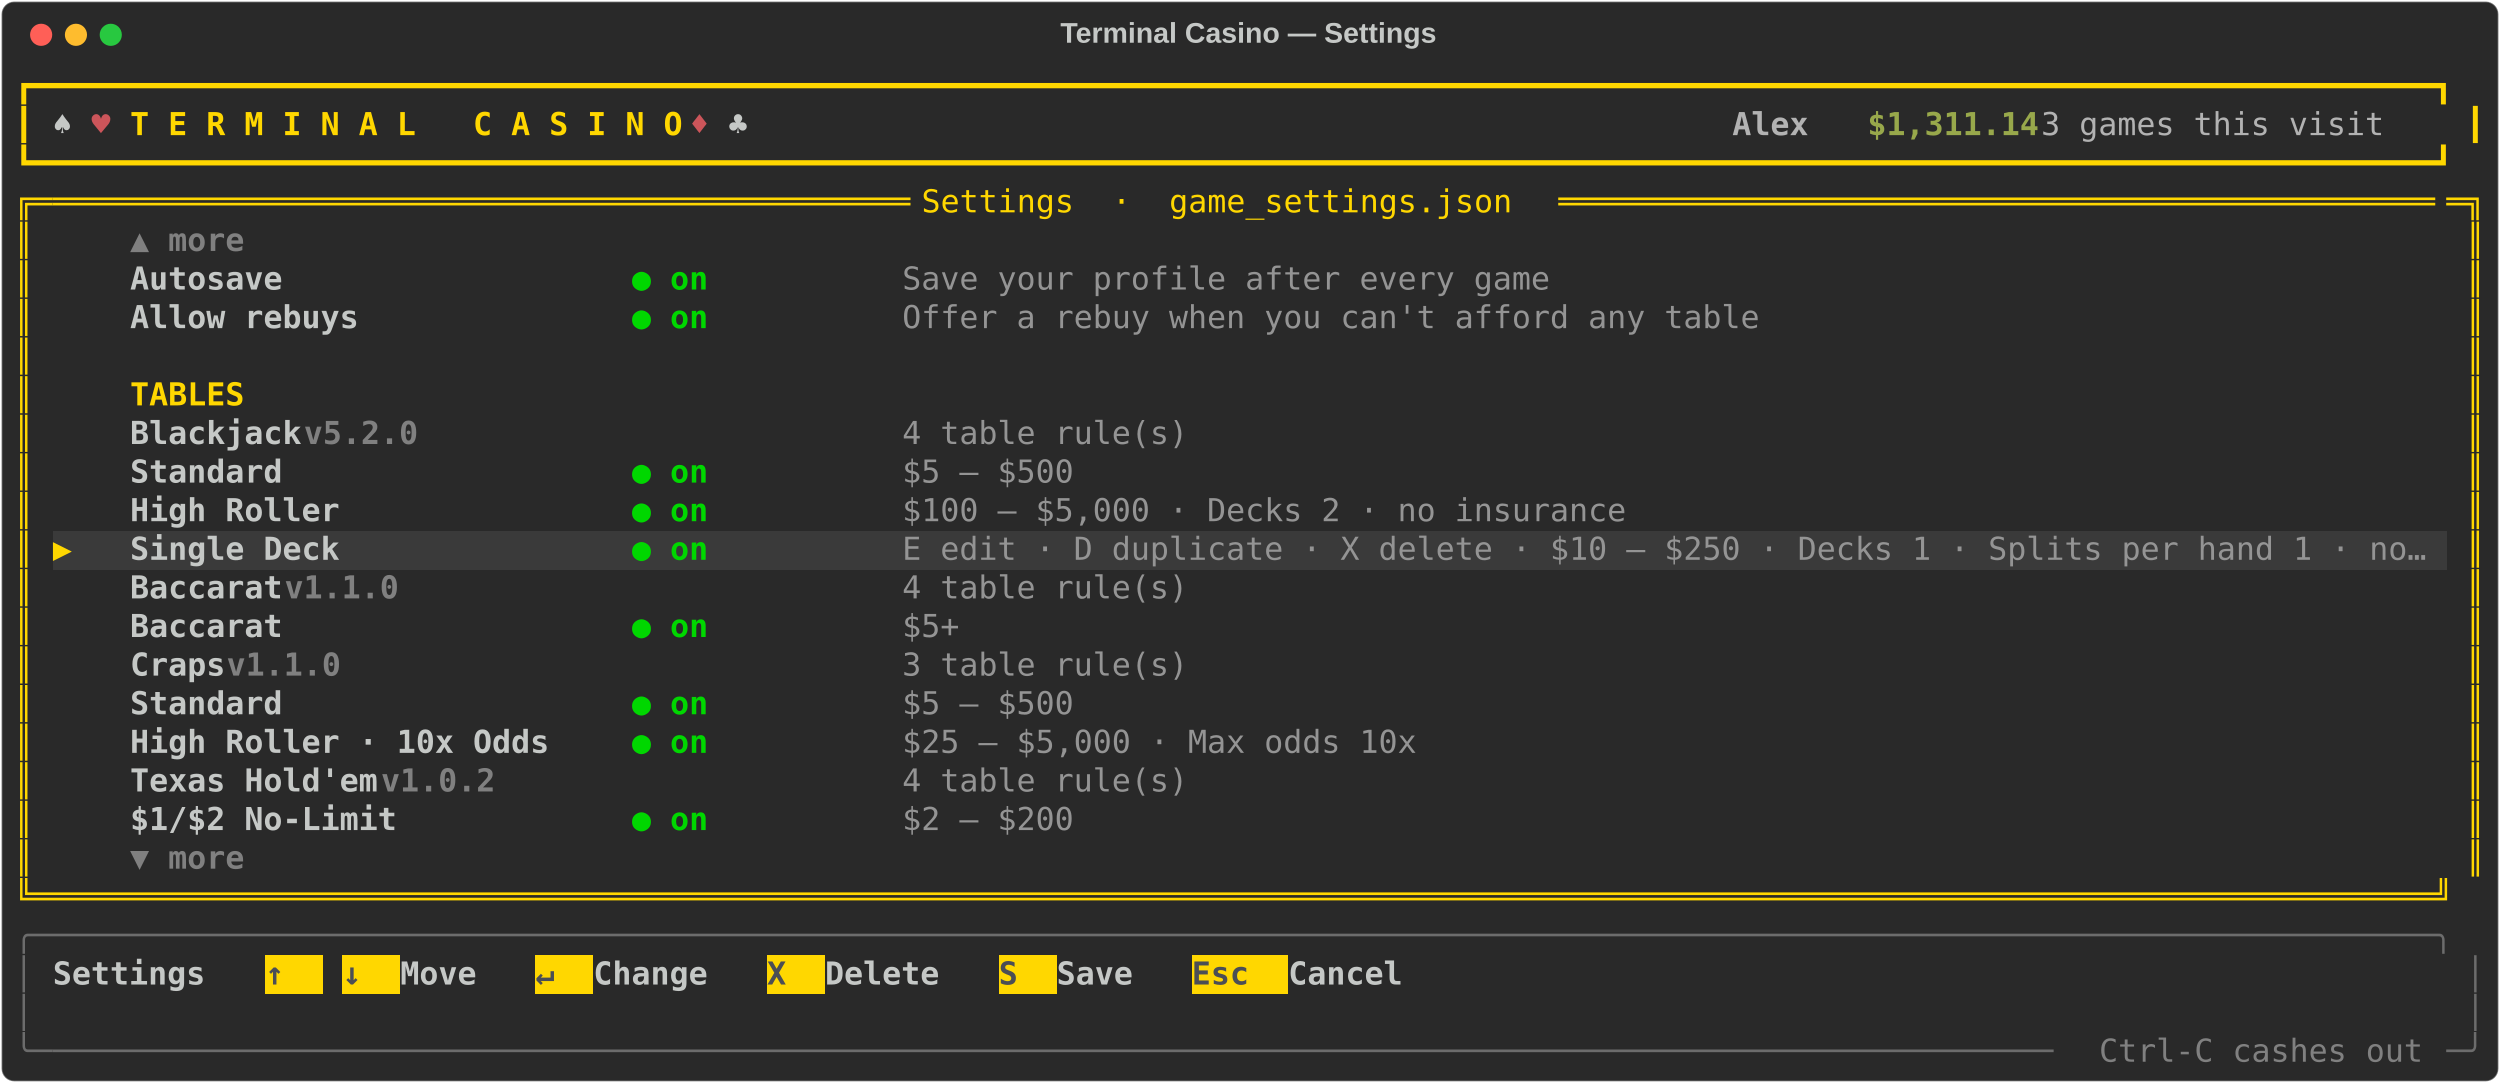
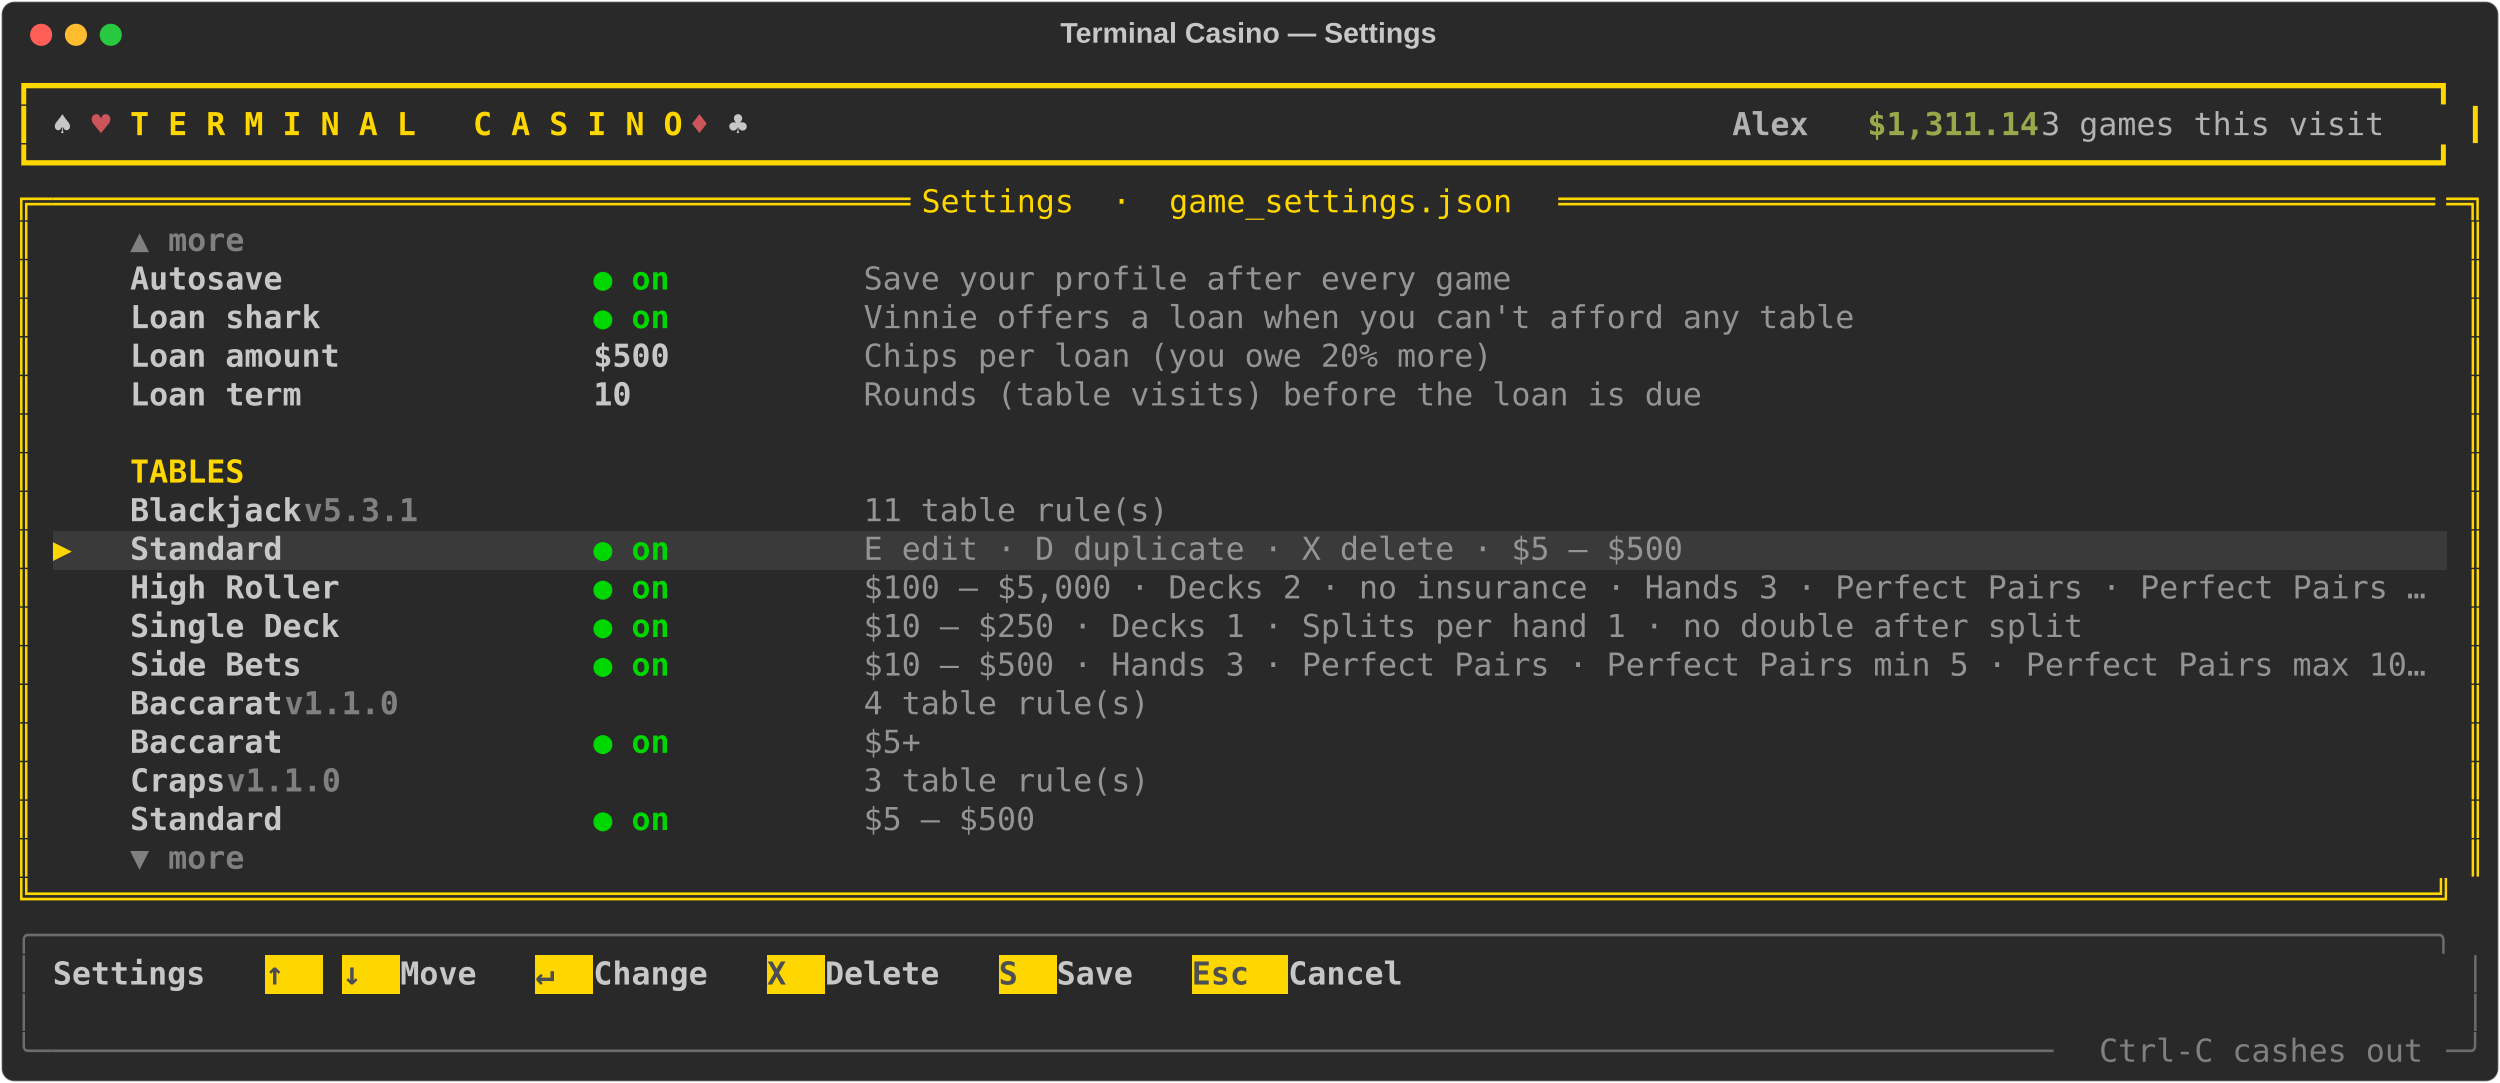
<svg xmlns="http://www.w3.org/2000/svg" class="rich-terminal" viewBox="0 0 1580 684.4">
  <style>

    @font-face {
        font-family: "Fira Code";
        src: local("FiraCode-Regular"),
                url("https://cdnjs.cloudflare.com/ajax/libs/firacode/6.2.0/woff2/FiraCode-Regular.woff2") format("woff2"),
                url("https://cdnjs.cloudflare.com/ajax/libs/firacode/6.2.0/woff/FiraCode-Regular.woff") format("woff");
        font-style: normal;
        font-weight: 400;
    }
    @font-face {
        font-family: "Fira Code";
        src: local("FiraCode-Bold"),
                url("https://cdnjs.cloudflare.com/ajax/libs/firacode/6.2.0/woff2/FiraCode-Bold.woff2") format("woff2"),
                url("https://cdnjs.cloudflare.com/ajax/libs/firacode/6.2.0/woff/FiraCode-Bold.woff") format("woff");
        font-style: bold;
        font-weight: 700;
    }

-     .terminal-2646802383-matrix {
+     .terminal-3275478237-matrix {
        font-family: Fira Code, monospace;
        font-size: 20px;
        line-height: 24.4px;
        font-variant-east-asian: full-width;
    }

-     .terminal-2646802383-title {
+     .terminal-3275478237-title {
        font-size: 18px;
        font-weight: bold;
        font-family: arial;
    }

-     .terminal-2646802383-r1 { fill: #ffd700 }
- .terminal-2646802383-r2 { fill: #c5c8c6 }
- .terminal-2646802383-r3 { fill: #c5c8c6;font-weight: bold }
- .terminal-2646802383-r4 { fill: #cc555a;font-weight: bold }
- .terminal-2646802383-r5 { fill: #ffd700;font-weight: bold }
- .terminal-2646802383-r6 { fill: #b2b2b2 }
- .terminal-2646802383-r7 { fill: #b2b2b2;font-weight: bold }
- .terminal-2646802383-r8 { fill: #98a84b;font-weight: bold }
- .terminal-2646802383-r9 { fill: #808080;font-weight: bold }
- .terminal-2646802383-r10 { fill: #949494 }
- .terminal-2646802383-r11 { fill: #00d700;font-weight: bold }
- .terminal-2646802383-r12 { fill: #6c6c6c }
- .terminal-2646802383-r13 { fill: #4b4e55;font-weight: bold }
- .terminal-2646802383-r14 { fill: #9e9e9e }
- .terminal-2646802383-r15 { fill: #808080 }
+     .terminal-3275478237-r1 { fill: #ffd700 }
+ .terminal-3275478237-r2 { fill: #c5c8c6 }
+ .terminal-3275478237-r3 { fill: #c5c8c6;font-weight: bold }
+ .terminal-3275478237-r4 { fill: #cc555a;font-weight: bold }
+ .terminal-3275478237-r5 { fill: #ffd700;font-weight: bold }
+ .terminal-3275478237-r6 { fill: #b2b2b2 }
+ .terminal-3275478237-r7 { fill: #b2b2b2;font-weight: bold }
+ .terminal-3275478237-r8 { fill: #98a84b;font-weight: bold }
+ .terminal-3275478237-r9 { fill: #808080;font-weight: bold }
+ .terminal-3275478237-r10 { fill: #949494 }
+ .terminal-3275478237-r11 { fill: #00d700;font-weight: bold }
+ .terminal-3275478237-r12 { fill: #6c6c6c }
+ .terminal-3275478237-r13 { fill: #4b4e55;font-weight: bold }
+ .terminal-3275478237-r14 { fill: #9e9e9e }
+ .terminal-3275478237-r15 { fill: #808080 }
    </style>
  <defs>
-     <clipPath id="terminal-2646802383-clip-terminal">
+     <clipPath id="terminal-3275478237-clip-terminal">
      <rect x="0" y="0" width="1560.6" height="633.4" />
    </clipPath>
-     <clipPath id="terminal-2646802383-line-0">
+     <clipPath id="terminal-3275478237-line-0">
      <rect x="0" y="1.5" width="1561.6" height="24.65" />
    </clipPath>
-     <clipPath id="terminal-2646802383-line-1">
+     <clipPath id="terminal-3275478237-line-1">
      <rect x="0" y="25.9" width="1561.6" height="24.65" />
    </clipPath>
-     <clipPath id="terminal-2646802383-line-2">
+     <clipPath id="terminal-3275478237-line-2">
      <rect x="0" y="50.3" width="1561.6" height="24.65" />
    </clipPath>
-     <clipPath id="terminal-2646802383-line-3">
+     <clipPath id="terminal-3275478237-line-3">
      <rect x="0" y="74.7" width="1561.6" height="24.65" />
    </clipPath>
-     <clipPath id="terminal-2646802383-line-4">
+     <clipPath id="terminal-3275478237-line-4">
      <rect x="0" y="99.1" width="1561.6" height="24.65" />
    </clipPath>
-     <clipPath id="terminal-2646802383-line-5">
+     <clipPath id="terminal-3275478237-line-5">
      <rect x="0" y="123.5" width="1561.6" height="24.65" />
    </clipPath>
-     <clipPath id="terminal-2646802383-line-6">
+     <clipPath id="terminal-3275478237-line-6">
      <rect x="0" y="147.9" width="1561.6" height="24.65" />
    </clipPath>
-     <clipPath id="terminal-2646802383-line-7">
+     <clipPath id="terminal-3275478237-line-7">
      <rect x="0" y="172.3" width="1561.6" height="24.65" />
    </clipPath>
-     <clipPath id="terminal-2646802383-line-8">
+     <clipPath id="terminal-3275478237-line-8">
      <rect x="0" y="196.7" width="1561.6" height="24.65" />
    </clipPath>
-     <clipPath id="terminal-2646802383-line-9">
+     <clipPath id="terminal-3275478237-line-9">
      <rect x="0" y="221.1" width="1561.6" height="24.65" />
    </clipPath>
-     <clipPath id="terminal-2646802383-line-10">
+     <clipPath id="terminal-3275478237-line-10">
      <rect x="0" y="245.5" width="1561.6" height="24.65" />
    </clipPath>
-     <clipPath id="terminal-2646802383-line-11">
+     <clipPath id="terminal-3275478237-line-11">
      <rect x="0" y="269.9" width="1561.6" height="24.65" />
    </clipPath>
-     <clipPath id="terminal-2646802383-line-12">
+     <clipPath id="terminal-3275478237-line-12">
      <rect x="0" y="294.3" width="1561.6" height="24.65" />
    </clipPath>
-     <clipPath id="terminal-2646802383-line-13">
+     <clipPath id="terminal-3275478237-line-13">
      <rect x="0" y="318.7" width="1561.6" height="24.65" />
    </clipPath>
-     <clipPath id="terminal-2646802383-line-14">
+     <clipPath id="terminal-3275478237-line-14">
      <rect x="0" y="343.1" width="1561.6" height="24.65" />
    </clipPath>
-     <clipPath id="terminal-2646802383-line-15">
+     <clipPath id="terminal-3275478237-line-15">
      <rect x="0" y="367.5" width="1561.6" height="24.65" />
    </clipPath>
-     <clipPath id="terminal-2646802383-line-16">
+     <clipPath id="terminal-3275478237-line-16">
      <rect x="0" y="391.9" width="1561.6" height="24.65" />
    </clipPath>
-     <clipPath id="terminal-2646802383-line-17">
+     <clipPath id="terminal-3275478237-line-17">
      <rect x="0" y="416.3" width="1561.6" height="24.65" />
    </clipPath>
-     <clipPath id="terminal-2646802383-line-18">
+     <clipPath id="terminal-3275478237-line-18">
      <rect x="0" y="440.7" width="1561.6" height="24.65" />
    </clipPath>
-     <clipPath id="terminal-2646802383-line-19">
+     <clipPath id="terminal-3275478237-line-19">
      <rect x="0" y="465.1" width="1561.6" height="24.65" />
    </clipPath>
-     <clipPath id="terminal-2646802383-line-20">
+     <clipPath id="terminal-3275478237-line-20">
      <rect x="0" y="489.5" width="1561.6" height="24.65" />
    </clipPath>
-     <clipPath id="terminal-2646802383-line-21">
+     <clipPath id="terminal-3275478237-line-21">
      <rect x="0" y="513.9" width="1561.6" height="24.65" />
    </clipPath>
-     <clipPath id="terminal-2646802383-line-22">
+     <clipPath id="terminal-3275478237-line-22">
      <rect x="0" y="538.3" width="1561.6" height="24.65" />
    </clipPath>
-     <clipPath id="terminal-2646802383-line-23">
+     <clipPath id="terminal-3275478237-line-23">
      <rect x="0" y="562.7" width="1561.6" height="24.65" />
    </clipPath>
-     <clipPath id="terminal-2646802383-line-24">
+     <clipPath id="terminal-3275478237-line-24">
      <rect x="0" y="587.1" width="1561.6" height="24.65" />
    </clipPath>
  </defs>
  <rect fill="#292929" stroke="rgba(255,255,255,0.35)" stroke-width="1" x="1" y="1" width="1578" height="682.4" rx="8" />
-   <text class="terminal-2646802383-title" fill="#c5c8c6" text-anchor="middle" x="789" y="27">Terminal Casino — Settings</text>
+   <text class="terminal-3275478237-title" fill="#c5c8c6" text-anchor="middle" x="789" y="27">Terminal Casino — Settings</text>
  <g transform="translate(26,22)">
    <circle cx="0" cy="0" r="7" fill="#ff5f57" />
    <circle cx="22" cy="0" r="7" fill="#febc2e" />
    <circle cx="44" cy="0" r="7" fill="#28c840" />
  </g>
-   <g transform="translate(9, 41)" clip-path="url(#terminal-2646802383-clip-terminal)">
+   <g transform="translate(9, 41)" clip-path="url(#terminal-3275478237-clip-terminal)">
    <rect fill="#3a3a3a" x="24.4" y="294.3" width="24.4" height="24.65" shape-rendering="crispEdges" />
    <rect fill="#3a3a3a" x="48.8" y="294.3" width="12.2" height="24.65" shape-rendering="crispEdges" />
    <rect fill="#3a3a3a" x="61" y="294.3" width="12.2" height="24.65" shape-rendering="crispEdges" />
-     <rect fill="#3a3a3a" x="73.2" y="294.3" width="292.8" height="24.65" shape-rendering="crispEdges" />
-     <rect fill="#3a3a3a" x="366" y="294.3" width="12.2" height="24.65" shape-rendering="crispEdges" />
-     <rect fill="#3a3a3a" x="378.2" y="294.3" width="12.2" height="24.65" shape-rendering="crispEdges" />
-     <rect fill="#3a3a3a" x="390.4" y="294.3" width="146.4" height="24.65" shape-rendering="crispEdges" />
-     <rect fill="#3a3a3a" x="536.8" y="294.3" width="12.2" height="24.65" shape-rendering="crispEdges" />
-     <rect fill="#3a3a3a" x="549" y="294.3" width="12.2" height="24.65" shape-rendering="crispEdges" />
-     <rect fill="#3a3a3a" x="561.2" y="294.3" width="976" height="24.65" shape-rendering="crispEdges" />
+     <rect fill="#3a3a3a" x="73.2" y="294.3" width="268.4" height="24.65" shape-rendering="crispEdges" />
+     <rect fill="#3a3a3a" x="341.6" y="294.3" width="12.2" height="24.65" shape-rendering="crispEdges" />
+     <rect fill="#3a3a3a" x="353.8" y="294.3" width="12.2" height="24.65" shape-rendering="crispEdges" />
+     <rect fill="#3a3a3a" x="366" y="294.3" width="146.4" height="24.65" shape-rendering="crispEdges" />
+     <rect fill="#3a3a3a" x="512.4" y="294.3" width="12.2" height="24.65" shape-rendering="crispEdges" />
+     <rect fill="#3a3a3a" x="524.6" y="294.3" width="12.2" height="24.65" shape-rendering="crispEdges" />
+     <rect fill="#3a3a3a" x="536.8" y="294.3" width="1000.4" height="24.65" shape-rendering="crispEdges" />
    <rect fill="#ffd700" x="158.6" y="562.7" width="36.6" height="24.65" shape-rendering="crispEdges" />
    <rect fill="#ffd700" x="207.4" y="562.7" width="36.6" height="24.65" shape-rendering="crispEdges" />
    <rect fill="#ffd700" x="329.4" y="562.7" width="36.6" height="24.65" shape-rendering="crispEdges" />
    <rect fill="#ffd700" x="475.8" y="562.7" width="36.6" height="24.65" shape-rendering="crispEdges" />
    <rect fill="#ffd700" x="622.2" y="562.7" width="36.6" height="24.65" shape-rendering="crispEdges" />
    <rect fill="#ffd700" x="744.2" y="562.7" width="61" height="24.65" shape-rendering="crispEdges" />
-     <g class="terminal-2646802383-matrix">
-       <text class="terminal-2646802383-r1" x="0" y="20" textLength="1561.6" clip-path="url(#terminal-2646802383-line-0)">┏━━━━━━━━━━━━━━━━━━━━━━━━━━━━━━━━━━━━━━━━━━━━━━━━━━━━━━━━━━━━━━━━━━━━━━━━━━━━━━━━━━━━━━━━━━━━━━━━━━━━━━━━━━━━━━━━━━━━━━━━━━━━━━┓</text>
-       <text class="terminal-2646802383-r2" x="1561.6" y="20" textLength="12.2" clip-path="url(#terminal-2646802383-line-0)">
- </text>
-       <text class="terminal-2646802383-r1" x="0" y="44.4" textLength="12.2" clip-path="url(#terminal-2646802383-line-1)">┃</text>
-       <text class="terminal-2646802383-r3" x="24.4" y="44.4" textLength="24.4" clip-path="url(#terminal-2646802383-line-1)">♠ </text>
-       <text class="terminal-2646802383-r4" x="48.8" y="44.4" textLength="24.4" clip-path="url(#terminal-2646802383-line-1)">♥ </text>
-       <text class="terminal-2646802383-r5" x="73.2" y="44.4" textLength="353.8" clip-path="url(#terminal-2646802383-line-1)">T E R M I N A L   C A S I N O</text>
-       <text class="terminal-2646802383-r4" x="427" y="44.4" textLength="24.4" clip-path="url(#terminal-2646802383-line-1)"> ♦</text>
-       <text class="terminal-2646802383-r3" x="451.4" y="44.4" textLength="24.4" clip-path="url(#terminal-2646802383-line-1)"> ♣</text>
-       <text class="terminal-2646802383-r7" x="1085.8" y="44.4" textLength="48.8" clip-path="url(#terminal-2646802383-line-1)">Alex</text>
-       <text class="terminal-2646802383-r8" x="1171.2" y="44.4" textLength="109.8" clip-path="url(#terminal-2646802383-line-1)">$1,311.14</text>
-       <text class="terminal-2646802383-r6" x="1281" y="44.4" textLength="256.2" clip-path="url(#terminal-2646802383-line-1)">   3 games this visit</text>
-       <text class="terminal-2646802383-r1" x="1549.4" y="44.4" textLength="12.2" clip-path="url(#terminal-2646802383-line-1)">┃</text>
-       <text class="terminal-2646802383-r2" x="1561.6" y="44.4" textLength="12.2" clip-path="url(#terminal-2646802383-line-1)">
- </text>
-       <text class="terminal-2646802383-r1" x="0" y="68.8" textLength="1561.6" clip-path="url(#terminal-2646802383-line-2)">┗━━━━━━━━━━━━━━━━━━━━━━━━━━━━━━━━━━━━━━━━━━━━━━━━━━━━━━━━━━━━━━━━━━━━━━━━━━━━━━━━━━━━━━━━━━━━━━━━━━━━━━━━━━━━━━━━━━━━━━━━━━━━━━┛</text>
-       <text class="terminal-2646802383-r2" x="1561.6" y="68.8" textLength="12.2" clip-path="url(#terminal-2646802383-line-2)">
- </text>
-       <text class="terminal-2646802383-r1" x="0" y="93.2" textLength="24.4" clip-path="url(#terminal-2646802383-line-3)">╔═</text>
-       <text class="terminal-2646802383-r1" x="24.4" y="93.2" textLength="549" clip-path="url(#terminal-2646802383-line-3)">═════════════════════════════════════════════</text>
-       <text class="terminal-2646802383-r1" x="573.4" y="93.2" textLength="402.6" clip-path="url(#terminal-2646802383-line-3)"> Settings  ·  game_settings.json </text>
-       <text class="terminal-2646802383-r1" x="976" y="93.2" textLength="561.2" clip-path="url(#terminal-2646802383-line-3)">══════════════════════════════════════════════</text>
-       <text class="terminal-2646802383-r1" x="1537.2" y="93.2" textLength="24.4" clip-path="url(#terminal-2646802383-line-3)">═╗</text>
-       <text class="terminal-2646802383-r2" x="1561.6" y="93.2" textLength="12.2" clip-path="url(#terminal-2646802383-line-3)">
- </text>
-       <text class="terminal-2646802383-r1" x="0" y="117.6" textLength="12.2" clip-path="url(#terminal-2646802383-line-4)">║</text>
-       <text class="terminal-2646802383-r9" x="73.2" y="117.6" textLength="292.8" clip-path="url(#terminal-2646802383-line-4)">▲ more                  </text>
-       <text class="terminal-2646802383-r1" x="1549.4" y="117.6" textLength="12.2" clip-path="url(#terminal-2646802383-line-4)">║</text>
-       <text class="terminal-2646802383-r2" x="1561.6" y="117.6" textLength="12.2" clip-path="url(#terminal-2646802383-line-4)">
- </text>
-       <text class="terminal-2646802383-r1" x="0" y="142" textLength="12.2" clip-path="url(#terminal-2646802383-line-5)">║</text>
-       <text class="terminal-2646802383-r3" x="73.2" y="142" textLength="292.8" clip-path="url(#terminal-2646802383-line-5)">Autosave                </text>
-       <text class="terminal-2646802383-r11" x="390.4" y="142" textLength="146.4" clip-path="url(#terminal-2646802383-line-5)">● on        </text>
-       <text class="terminal-2646802383-r10" x="561.2" y="142" textLength="976" clip-path="url(#terminal-2646802383-line-5)">Save your profile after every game                                              </text>
-       <text class="terminal-2646802383-r1" x="1549.4" y="142" textLength="12.2" clip-path="url(#terminal-2646802383-line-5)">║</text>
-       <text class="terminal-2646802383-r2" x="1561.6" y="142" textLength="12.2" clip-path="url(#terminal-2646802383-line-5)">
- </text>
-       <text class="terminal-2646802383-r1" x="0" y="166.4" textLength="12.2" clip-path="url(#terminal-2646802383-line-6)">║</text>
-       <text class="terminal-2646802383-r3" x="73.2" y="166.4" textLength="292.8" clip-path="url(#terminal-2646802383-line-6)">Allow rebuys            </text>
-       <text class="terminal-2646802383-r11" x="390.4" y="166.4" textLength="146.4" clip-path="url(#terminal-2646802383-line-6)">● on        </text>
-       <text class="terminal-2646802383-r10" x="561.2" y="166.4" textLength="976" clip-path="url(#terminal-2646802383-line-6)">Offer a rebuy when you can't afford any table                                   </text>
-       <text class="terminal-2646802383-r1" x="1549.4" y="166.4" textLength="12.2" clip-path="url(#terminal-2646802383-line-6)">║</text>
-       <text class="terminal-2646802383-r2" x="1561.6" y="166.4" textLength="12.2" clip-path="url(#terminal-2646802383-line-6)">
- </text>
-       <text class="terminal-2646802383-r1" x="0" y="190.8" textLength="12.2" clip-path="url(#terminal-2646802383-line-7)">║</text>
-       <text class="terminal-2646802383-r1" x="1549.4" y="190.8" textLength="12.2" clip-path="url(#terminal-2646802383-line-7)">║</text>
-       <text class="terminal-2646802383-r2" x="1561.6" y="190.8" textLength="12.2" clip-path="url(#terminal-2646802383-line-7)">
- </text>
-       <text class="terminal-2646802383-r1" x="0" y="215.2" textLength="12.2" clip-path="url(#terminal-2646802383-line-8)">║</text>
-       <text class="terminal-2646802383-r5" x="73.2" y="215.2" textLength="292.8" clip-path="url(#terminal-2646802383-line-8)">TABLES                  </text>
-       <text class="terminal-2646802383-r1" x="1549.4" y="215.2" textLength="12.2" clip-path="url(#terminal-2646802383-line-8)">║</text>
-       <text class="terminal-2646802383-r2" x="1561.6" y="215.2" textLength="12.2" clip-path="url(#terminal-2646802383-line-8)">
- </text>
-       <text class="terminal-2646802383-r1" x="0" y="239.6" textLength="12.2" clip-path="url(#terminal-2646802383-line-9)">║</text>
-       <text class="terminal-2646802383-r3" x="73.2" y="239.6" textLength="109.8" clip-path="url(#terminal-2646802383-line-9)">Blackjack</text>
-       <text class="terminal-2646802383-r9" x="183" y="239.6" textLength="85.4" clip-path="url(#terminal-2646802383-line-9)"> v5.2.0</text>
-       <text class="terminal-2646802383-r10" x="561.2" y="239.6" textLength="976" clip-path="url(#terminal-2646802383-line-9)">4 table rule(s)                                                                 </text>
-       <text class="terminal-2646802383-r1" x="1549.4" y="239.6" textLength="12.2" clip-path="url(#terminal-2646802383-line-9)">║</text>
-       <text class="terminal-2646802383-r2" x="1561.6" y="239.6" textLength="12.2" clip-path="url(#terminal-2646802383-line-9)">
- </text>
-       <text class="terminal-2646802383-r1" x="0" y="264" textLength="12.2" clip-path="url(#terminal-2646802383-line-10)">║</text>
-       <text class="terminal-2646802383-r3" x="73.2" y="264" textLength="292.8" clip-path="url(#terminal-2646802383-line-10)">  Standard              </text>
-       <text class="terminal-2646802383-r11" x="390.4" y="264" textLength="146.4" clip-path="url(#terminal-2646802383-line-10)">● on        </text>
-       <text class="terminal-2646802383-r10" x="561.2" y="264" textLength="976" clip-path="url(#terminal-2646802383-line-10)">$5 – $500                                                                       </text>
-       <text class="terminal-2646802383-r1" x="1549.4" y="264" textLength="12.2" clip-path="url(#terminal-2646802383-line-10)">║</text>
-       <text class="terminal-2646802383-r2" x="1561.6" y="264" textLength="12.2" clip-path="url(#terminal-2646802383-line-10)">
- </text>
-       <text class="terminal-2646802383-r1" x="0" y="288.4" textLength="12.2" clip-path="url(#terminal-2646802383-line-11)">║</text>
-       <text class="terminal-2646802383-r3" x="73.2" y="288.4" textLength="292.8" clip-path="url(#terminal-2646802383-line-11)">  High Roller           </text>
-       <text class="terminal-2646802383-r11" x="390.4" y="288.4" textLength="146.4" clip-path="url(#terminal-2646802383-line-11)">● on        </text>
-       <text class="terminal-2646802383-r10" x="561.2" y="288.4" textLength="976" clip-path="url(#terminal-2646802383-line-11)">$100 – $5,000 · Decks 2 · no insurance                                          </text>
-       <text class="terminal-2646802383-r1" x="1549.4" y="288.4" textLength="12.2" clip-path="url(#terminal-2646802383-line-11)">║</text>
-       <text class="terminal-2646802383-r2" x="1561.6" y="288.4" textLength="12.2" clip-path="url(#terminal-2646802383-line-11)">
- </text>
-       <text class="terminal-2646802383-r1" x="0" y="312.8" textLength="12.2" clip-path="url(#terminal-2646802383-line-12)">║</text>
-       <text class="terminal-2646802383-r5" x="24.4" y="312.8" textLength="24.4" clip-path="url(#terminal-2646802383-line-12)">▶ </text>
-       <text class="terminal-2646802383-r3" x="73.2" y="312.8" textLength="292.8" clip-path="url(#terminal-2646802383-line-12)">  Single Deck           </text>
-       <text class="terminal-2646802383-r11" x="390.4" y="312.8" textLength="146.4" clip-path="url(#terminal-2646802383-line-12)">● on        </text>
-       <text class="terminal-2646802383-r10" x="561.2" y="312.8" textLength="976" clip-path="url(#terminal-2646802383-line-12)">E edit · D duplicate · X delete · $10 – $250 · Decks 1 · Splits per hand 1 · no…</text>
-       <text class="terminal-2646802383-r1" x="1549.4" y="312.8" textLength="12.2" clip-path="url(#terminal-2646802383-line-12)">║</text>
-       <text class="terminal-2646802383-r2" x="1561.6" y="312.8" textLength="12.2" clip-path="url(#terminal-2646802383-line-12)">
- </text>
-       <text class="terminal-2646802383-r1" x="0" y="337.2" textLength="12.2" clip-path="url(#terminal-2646802383-line-13)">║</text>
-       <text class="terminal-2646802383-r3" x="73.2" y="337.2" textLength="97.6" clip-path="url(#terminal-2646802383-line-13)">Baccarat</text>
-       <text class="terminal-2646802383-r9" x="170.8" y="337.2" textLength="85.4" clip-path="url(#terminal-2646802383-line-13)"> v1.1.0</text>
-       <text class="terminal-2646802383-r10" x="561.2" y="337.2" textLength="976" clip-path="url(#terminal-2646802383-line-13)">4 table rule(s)                                                                 </text>
-       <text class="terminal-2646802383-r1" x="1549.4" y="337.2" textLength="12.2" clip-path="url(#terminal-2646802383-line-13)">║</text>
-       <text class="terminal-2646802383-r2" x="1561.6" y="337.2" textLength="12.2" clip-path="url(#terminal-2646802383-line-13)">
- </text>
-       <text class="terminal-2646802383-r1" x="0" y="361.6" textLength="12.2" clip-path="url(#terminal-2646802383-line-14)">║</text>
-       <text class="terminal-2646802383-r3" x="73.2" y="361.6" textLength="292.8" clip-path="url(#terminal-2646802383-line-14)">  Baccarat              </text>
-       <text class="terminal-2646802383-r11" x="390.4" y="361.6" textLength="146.4" clip-path="url(#terminal-2646802383-line-14)">● on        </text>
-       <text class="terminal-2646802383-r10" x="561.2" y="361.6" textLength="976" clip-path="url(#terminal-2646802383-line-14)">$5+                                                                             </text>
-       <text class="terminal-2646802383-r1" x="1549.4" y="361.6" textLength="12.2" clip-path="url(#terminal-2646802383-line-14)">║</text>
-       <text class="terminal-2646802383-r2" x="1561.6" y="361.6" textLength="12.2" clip-path="url(#terminal-2646802383-line-14)">
- </text>
-       <text class="terminal-2646802383-r1" x="0" y="386" textLength="12.2" clip-path="url(#terminal-2646802383-line-15)">║</text>
-       <text class="terminal-2646802383-r3" x="73.2" y="386" textLength="61" clip-path="url(#terminal-2646802383-line-15)">Craps</text>
-       <text class="terminal-2646802383-r9" x="134.2" y="386" textLength="85.4" clip-path="url(#terminal-2646802383-line-15)"> v1.1.0</text>
-       <text class="terminal-2646802383-r10" x="561.2" y="386" textLength="976" clip-path="url(#terminal-2646802383-line-15)">3 table rule(s)                                                                 </text>
-       <text class="terminal-2646802383-r1" x="1549.4" y="386" textLength="12.2" clip-path="url(#terminal-2646802383-line-15)">║</text>
-       <text class="terminal-2646802383-r2" x="1561.6" y="386" textLength="12.2" clip-path="url(#terminal-2646802383-line-15)">
- </text>
-       <text class="terminal-2646802383-r1" x="0" y="410.4" textLength="12.2" clip-path="url(#terminal-2646802383-line-16)">║</text>
-       <text class="terminal-2646802383-r3" x="73.2" y="410.4" textLength="292.8" clip-path="url(#terminal-2646802383-line-16)">  Standard              </text>
-       <text class="terminal-2646802383-r11" x="390.4" y="410.4" textLength="146.4" clip-path="url(#terminal-2646802383-line-16)">● on        </text>
-       <text class="terminal-2646802383-r10" x="561.2" y="410.4" textLength="976" clip-path="url(#terminal-2646802383-line-16)">$5 – $500                                                                       </text>
-       <text class="terminal-2646802383-r1" x="1549.4" y="410.4" textLength="12.2" clip-path="url(#terminal-2646802383-line-16)">║</text>
-       <text class="terminal-2646802383-r2" x="1561.6" y="410.4" textLength="12.2" clip-path="url(#terminal-2646802383-line-16)">
- </text>
-       <text class="terminal-2646802383-r1" x="0" y="434.8" textLength="12.2" clip-path="url(#terminal-2646802383-line-17)">║</text>
-       <text class="terminal-2646802383-r3" x="73.2" y="434.8" textLength="292.8" clip-path="url(#terminal-2646802383-line-17)">  High Roller · 10x Odds</text>
-       <text class="terminal-2646802383-r11" x="390.4" y="434.8" textLength="146.4" clip-path="url(#terminal-2646802383-line-17)">● on        </text>
-       <text class="terminal-2646802383-r10" x="561.2" y="434.8" textLength="976" clip-path="url(#terminal-2646802383-line-17)">$25 – $5,000 · Max odds 10x                                                     </text>
-       <text class="terminal-2646802383-r1" x="1549.4" y="434.8" textLength="12.2" clip-path="url(#terminal-2646802383-line-17)">║</text>
-       <text class="terminal-2646802383-r2" x="1561.6" y="434.8" textLength="12.2" clip-path="url(#terminal-2646802383-line-17)">
- </text>
-       <text class="terminal-2646802383-r1" x="0" y="459.2" textLength="12.2" clip-path="url(#terminal-2646802383-line-18)">║</text>
-       <text class="terminal-2646802383-r3" x="73.2" y="459.2" textLength="158.6" clip-path="url(#terminal-2646802383-line-18)">Texas Hold'em</text>
-       <text class="terminal-2646802383-r9" x="231.8" y="459.2" textLength="85.4" clip-path="url(#terminal-2646802383-line-18)"> v1.0.2</text>
-       <text class="terminal-2646802383-r10" x="561.2" y="459.2" textLength="976" clip-path="url(#terminal-2646802383-line-18)">4 table rule(s)                                                                 </text>
-       <text class="terminal-2646802383-r1" x="1549.4" y="459.2" textLength="12.2" clip-path="url(#terminal-2646802383-line-18)">║</text>
-       <text class="terminal-2646802383-r2" x="1561.6" y="459.2" textLength="12.2" clip-path="url(#terminal-2646802383-line-18)">
- </text>
-       <text class="terminal-2646802383-r1" x="0" y="483.6" textLength="12.2" clip-path="url(#terminal-2646802383-line-19)">║</text>
-       <text class="terminal-2646802383-r3" x="73.2" y="483.6" textLength="292.8" clip-path="url(#terminal-2646802383-line-19)">  $1/$2 No-Limit        </text>
-       <text class="terminal-2646802383-r11" x="390.4" y="483.6" textLength="146.4" clip-path="url(#terminal-2646802383-line-19)">● on        </text>
-       <text class="terminal-2646802383-r10" x="561.2" y="483.6" textLength="976" clip-path="url(#terminal-2646802383-line-19)">$2 – $200                                                                       </text>
-       <text class="terminal-2646802383-r1" x="1549.4" y="483.6" textLength="12.2" clip-path="url(#terminal-2646802383-line-19)">║</text>
-       <text class="terminal-2646802383-r2" x="1561.6" y="483.6" textLength="12.2" clip-path="url(#terminal-2646802383-line-19)">
- </text>
-       <text class="terminal-2646802383-r1" x="0" y="508" textLength="12.2" clip-path="url(#terminal-2646802383-line-20)">║</text>
-       <text class="terminal-2646802383-r9" x="73.2" y="508" textLength="292.8" clip-path="url(#terminal-2646802383-line-20)">▼ more                  </text>
-       <text class="terminal-2646802383-r1" x="1549.4" y="508" textLength="12.2" clip-path="url(#terminal-2646802383-line-20)">║</text>
-       <text class="terminal-2646802383-r2" x="1561.6" y="508" textLength="12.2" clip-path="url(#terminal-2646802383-line-20)">
- </text>
-       <text class="terminal-2646802383-r1" x="0" y="532.4" textLength="1561.6" clip-path="url(#terminal-2646802383-line-21)">╚══════════════════════════════════════════════════════════════════════════════════════════════════════════════════════════════╝</text>
-       <text class="terminal-2646802383-r2" x="1561.6" y="532.4" textLength="12.2" clip-path="url(#terminal-2646802383-line-21)">
- </text>
-       <text class="terminal-2646802383-r12" x="0" y="556.8" textLength="1561.6" clip-path="url(#terminal-2646802383-line-22)">╭──────────────────────────────────────────────────────────────────────────────────────────────────────────────────────────────╮</text>
-       <text class="terminal-2646802383-r2" x="1561.6" y="556.8" textLength="12.2" clip-path="url(#terminal-2646802383-line-22)">
- </text>
-       <text class="terminal-2646802383-r12" x="0" y="581.2" textLength="12.2" clip-path="url(#terminal-2646802383-line-23)">│</text>
-       <text class="terminal-2646802383-r3" x="24.4" y="581.2" textLength="97.6" clip-path="url(#terminal-2646802383-line-23)">Settings</text>
-       <text class="terminal-2646802383-r13" x="158.6" y="581.2" textLength="36.6" clip-path="url(#terminal-2646802383-line-23)"> ↑ </text>
-       <text class="terminal-2646802383-r13" x="207.4" y="581.2" textLength="36.6" clip-path="url(#terminal-2646802383-line-23)"> ↓ </text>
-       <text class="terminal-2646802383-r3" x="244" y="581.2" textLength="61" clip-path="url(#terminal-2646802383-line-23)"> Move</text>
-       <text class="terminal-2646802383-r13" x="329.4" y="581.2" textLength="36.6" clip-path="url(#terminal-2646802383-line-23)"> ↵ </text>
-       <text class="terminal-2646802383-r3" x="366" y="581.2" textLength="85.4" clip-path="url(#terminal-2646802383-line-23)"> Change</text>
-       <text class="terminal-2646802383-r13" x="475.8" y="581.2" textLength="36.6" clip-path="url(#terminal-2646802383-line-23)"> X </text>
-       <text class="terminal-2646802383-r3" x="512.4" y="581.2" textLength="85.4" clip-path="url(#terminal-2646802383-line-23)"> Delete</text>
-       <text class="terminal-2646802383-r13" x="622.2" y="581.2" textLength="36.6" clip-path="url(#terminal-2646802383-line-23)"> S </text>
-       <text class="terminal-2646802383-r3" x="658.8" y="581.2" textLength="61" clip-path="url(#terminal-2646802383-line-23)"> Save</text>
-       <text class="terminal-2646802383-r13" x="744.2" y="581.2" textLength="61" clip-path="url(#terminal-2646802383-line-23)"> Esc </text>
-       <text class="terminal-2646802383-r3" x="805.2" y="581.2" textLength="85.4" clip-path="url(#terminal-2646802383-line-23)"> Cancel</text>
-       <text class="terminal-2646802383-r12" x="1549.4" y="581.2" textLength="12.2" clip-path="url(#terminal-2646802383-line-23)">│</text>
-       <text class="terminal-2646802383-r2" x="1561.6" y="581.2" textLength="12.2" clip-path="url(#terminal-2646802383-line-23)">
- </text>
-       <text class="terminal-2646802383-r12" x="0" y="605.6" textLength="12.2" clip-path="url(#terminal-2646802383-line-24)">│</text>
-       <text class="terminal-2646802383-r12" x="1549.4" y="605.6" textLength="12.2" clip-path="url(#terminal-2646802383-line-24)">│</text>
-       <text class="terminal-2646802383-r2" x="1561.6" y="605.6" textLength="12.2" clip-path="url(#terminal-2646802383-line-24)">
- </text>
-       <text class="terminal-2646802383-r12" x="0" y="630" textLength="24.4" clip-path="url(#terminal-2646802383-line-25)">╰─</text>
-       <text class="terminal-2646802383-r12" x="24.4" y="630" textLength="1281" clip-path="url(#terminal-2646802383-line-25)">─────────────────────────────────────────────────────────────────────────────────────────────────────────</text>
-       <text class="terminal-2646802383-r15" x="1317.6" y="630" textLength="207.4" clip-path="url(#terminal-2646802383-line-25)">Ctrl-C cashes out</text>
-       <text class="terminal-2646802383-r12" x="1537.2" y="630" textLength="24.4" clip-path="url(#terminal-2646802383-line-25)">─╯</text>
-       <text class="terminal-2646802383-r2" x="1561.6" y="630" textLength="12.2" clip-path="url(#terminal-2646802383-line-25)">
+     <g class="terminal-3275478237-matrix">
+       <text class="terminal-3275478237-r1" x="0" y="20" textLength="1561.6" clip-path="url(#terminal-3275478237-line-0)">┏━━━━━━━━━━━━━━━━━━━━━━━━━━━━━━━━━━━━━━━━━━━━━━━━━━━━━━━━━━━━━━━━━━━━━━━━━━━━━━━━━━━━━━━━━━━━━━━━━━━━━━━━━━━━━━━━━━━━━━━━━━━━━━┓</text>
+       <text class="terminal-3275478237-r2" x="1561.6" y="20" textLength="12.2" clip-path="url(#terminal-3275478237-line-0)">
+ </text>
+       <text class="terminal-3275478237-r1" x="0" y="44.4" textLength="12.2" clip-path="url(#terminal-3275478237-line-1)">┃</text>
+       <text class="terminal-3275478237-r3" x="24.4" y="44.4" textLength="24.4" clip-path="url(#terminal-3275478237-line-1)">♠ </text>
+       <text class="terminal-3275478237-r4" x="48.8" y="44.4" textLength="24.4" clip-path="url(#terminal-3275478237-line-1)">♥ </text>
+       <text class="terminal-3275478237-r5" x="73.2" y="44.4" textLength="353.8" clip-path="url(#terminal-3275478237-line-1)">T E R M I N A L   C A S I N O</text>
+       <text class="terminal-3275478237-r4" x="427" y="44.4" textLength="24.4" clip-path="url(#terminal-3275478237-line-1)"> ♦</text>
+       <text class="terminal-3275478237-r3" x="451.4" y="44.4" textLength="24.4" clip-path="url(#terminal-3275478237-line-1)"> ♣</text>
+       <text class="terminal-3275478237-r7" x="1085.8" y="44.4" textLength="48.8" clip-path="url(#terminal-3275478237-line-1)">Alex</text>
+       <text class="terminal-3275478237-r8" x="1171.2" y="44.4" textLength="109.8" clip-path="url(#terminal-3275478237-line-1)">$1,311.14</text>
+       <text class="terminal-3275478237-r6" x="1281" y="44.4" textLength="256.2" clip-path="url(#terminal-3275478237-line-1)">   3 games this visit</text>
+       <text class="terminal-3275478237-r1" x="1549.4" y="44.4" textLength="12.2" clip-path="url(#terminal-3275478237-line-1)">┃</text>
+       <text class="terminal-3275478237-r2" x="1561.6" y="44.4" textLength="12.2" clip-path="url(#terminal-3275478237-line-1)">
+ </text>
+       <text class="terminal-3275478237-r1" x="0" y="68.8" textLength="1561.6" clip-path="url(#terminal-3275478237-line-2)">┗━━━━━━━━━━━━━━━━━━━━━━━━━━━━━━━━━━━━━━━━━━━━━━━━━━━━━━━━━━━━━━━━━━━━━━━━━━━━━━━━━━━━━━━━━━━━━━━━━━━━━━━━━━━━━━━━━━━━━━━━━━━━━━┛</text>
+       <text class="terminal-3275478237-r2" x="1561.6" y="68.8" textLength="12.2" clip-path="url(#terminal-3275478237-line-2)">
+ </text>
+       <text class="terminal-3275478237-r1" x="0" y="93.2" textLength="24.4" clip-path="url(#terminal-3275478237-line-3)">╔═</text>
+       <text class="terminal-3275478237-r1" x="24.4" y="93.2" textLength="549" clip-path="url(#terminal-3275478237-line-3)">═════════════════════════════════════════════</text>
+       <text class="terminal-3275478237-r1" x="573.4" y="93.2" textLength="402.6" clip-path="url(#terminal-3275478237-line-3)"> Settings  ·  game_settings.json </text>
+       <text class="terminal-3275478237-r1" x="976" y="93.2" textLength="561.2" clip-path="url(#terminal-3275478237-line-3)">══════════════════════════════════════════════</text>
+       <text class="terminal-3275478237-r1" x="1537.2" y="93.2" textLength="24.4" clip-path="url(#terminal-3275478237-line-3)">═╗</text>
+       <text class="terminal-3275478237-r2" x="1561.6" y="93.2" textLength="12.2" clip-path="url(#terminal-3275478237-line-3)">
+ </text>
+       <text class="terminal-3275478237-r1" x="0" y="117.6" textLength="12.2" clip-path="url(#terminal-3275478237-line-4)">║</text>
+       <text class="terminal-3275478237-r9" x="73.2" y="117.6" textLength="268.4" clip-path="url(#terminal-3275478237-line-4)">▲ more                </text>
+       <text class="terminal-3275478237-r1" x="1549.4" y="117.6" textLength="12.2" clip-path="url(#terminal-3275478237-line-4)">║</text>
+       <text class="terminal-3275478237-r2" x="1561.6" y="117.6" textLength="12.2" clip-path="url(#terminal-3275478237-line-4)">
+ </text>
+       <text class="terminal-3275478237-r1" x="0" y="142" textLength="12.2" clip-path="url(#terminal-3275478237-line-5)">║</text>
+       <text class="terminal-3275478237-r3" x="73.2" y="142" textLength="268.4" clip-path="url(#terminal-3275478237-line-5)">Autosave              </text>
+       <text class="terminal-3275478237-r11" x="366" y="142" textLength="146.4" clip-path="url(#terminal-3275478237-line-5)">● on        </text>
+       <text class="terminal-3275478237-r10" x="536.8" y="142" textLength="1000.4" clip-path="url(#terminal-3275478237-line-5)">Save your profile after every game                                                </text>
+       <text class="terminal-3275478237-r1" x="1549.4" y="142" textLength="12.2" clip-path="url(#terminal-3275478237-line-5)">║</text>
+       <text class="terminal-3275478237-r2" x="1561.6" y="142" textLength="12.2" clip-path="url(#terminal-3275478237-line-5)">
+ </text>
+       <text class="terminal-3275478237-r1" x="0" y="166.4" textLength="12.2" clip-path="url(#terminal-3275478237-line-6)">║</text>
+       <text class="terminal-3275478237-r3" x="73.2" y="166.4" textLength="268.4" clip-path="url(#terminal-3275478237-line-6)">Loan shark            </text>
+       <text class="terminal-3275478237-r11" x="366" y="166.4" textLength="146.4" clip-path="url(#terminal-3275478237-line-6)">● on        </text>
+       <text class="terminal-3275478237-r10" x="536.8" y="166.4" textLength="1000.4" clip-path="url(#terminal-3275478237-line-6)">Vinnie offers a loan when you can't afford any table                              </text>
+       <text class="terminal-3275478237-r1" x="1549.4" y="166.4" textLength="12.2" clip-path="url(#terminal-3275478237-line-6)">║</text>
+       <text class="terminal-3275478237-r2" x="1561.6" y="166.4" textLength="12.2" clip-path="url(#terminal-3275478237-line-6)">
+ </text>
+       <text class="terminal-3275478237-r1" x="0" y="190.8" textLength="12.2" clip-path="url(#terminal-3275478237-line-7)">║</text>
+       <text class="terminal-3275478237-r3" x="73.2" y="190.8" textLength="268.4" clip-path="url(#terminal-3275478237-line-7)">Loan amount           </text>
+       <text class="terminal-3275478237-r3" x="366" y="190.8" textLength="146.4" clip-path="url(#terminal-3275478237-line-7)">$500        </text>
+       <text class="terminal-3275478237-r10" x="536.8" y="190.8" textLength="1000.4" clip-path="url(#terminal-3275478237-line-7)">Chips per loan (you owe 20% more)                                                 </text>
+       <text class="terminal-3275478237-r1" x="1549.4" y="190.8" textLength="12.2" clip-path="url(#terminal-3275478237-line-7)">║</text>
+       <text class="terminal-3275478237-r2" x="1561.6" y="190.8" textLength="12.2" clip-path="url(#terminal-3275478237-line-7)">
+ </text>
+       <text class="terminal-3275478237-r1" x="0" y="215.2" textLength="12.2" clip-path="url(#terminal-3275478237-line-8)">║</text>
+       <text class="terminal-3275478237-r3" x="73.2" y="215.2" textLength="268.4" clip-path="url(#terminal-3275478237-line-8)">Loan term             </text>
+       <text class="terminal-3275478237-r3" x="366" y="215.2" textLength="146.4" clip-path="url(#terminal-3275478237-line-8)">10          </text>
+       <text class="terminal-3275478237-r10" x="536.8" y="215.2" textLength="1000.4" clip-path="url(#terminal-3275478237-line-8)">Rounds (table visits) before the loan is due                                      </text>
+       <text class="terminal-3275478237-r1" x="1549.4" y="215.2" textLength="12.2" clip-path="url(#terminal-3275478237-line-8)">║</text>
+       <text class="terminal-3275478237-r2" x="1561.6" y="215.2" textLength="12.2" clip-path="url(#terminal-3275478237-line-8)">
+ </text>
+       <text class="terminal-3275478237-r1" x="0" y="239.6" textLength="12.2" clip-path="url(#terminal-3275478237-line-9)">║</text>
+       <text class="terminal-3275478237-r1" x="1549.4" y="239.6" textLength="12.2" clip-path="url(#terminal-3275478237-line-9)">║</text>
+       <text class="terminal-3275478237-r2" x="1561.6" y="239.6" textLength="12.2" clip-path="url(#terminal-3275478237-line-9)">
+ </text>
+       <text class="terminal-3275478237-r1" x="0" y="264" textLength="12.2" clip-path="url(#terminal-3275478237-line-10)">║</text>
+       <text class="terminal-3275478237-r5" x="73.2" y="264" textLength="268.4" clip-path="url(#terminal-3275478237-line-10)">TABLES                </text>
+       <text class="terminal-3275478237-r1" x="1549.4" y="264" textLength="12.2" clip-path="url(#terminal-3275478237-line-10)">║</text>
+       <text class="terminal-3275478237-r2" x="1561.6" y="264" textLength="12.2" clip-path="url(#terminal-3275478237-line-10)">
+ </text>
+       <text class="terminal-3275478237-r1" x="0" y="288.4" textLength="12.2" clip-path="url(#terminal-3275478237-line-11)">║</text>
+       <text class="terminal-3275478237-r3" x="73.2" y="288.4" textLength="109.8" clip-path="url(#terminal-3275478237-line-11)">Blackjack</text>
+       <text class="terminal-3275478237-r9" x="183" y="288.4" textLength="85.4" clip-path="url(#terminal-3275478237-line-11)"> v5.3.1</text>
+       <text class="terminal-3275478237-r10" x="536.8" y="288.4" textLength="1000.4" clip-path="url(#terminal-3275478237-line-11)">11 table rule(s)                                                                  </text>
+       <text class="terminal-3275478237-r1" x="1549.4" y="288.4" textLength="12.2" clip-path="url(#terminal-3275478237-line-11)">║</text>
+       <text class="terminal-3275478237-r2" x="1561.6" y="288.4" textLength="12.2" clip-path="url(#terminal-3275478237-line-11)">
+ </text>
+       <text class="terminal-3275478237-r1" x="0" y="312.8" textLength="12.2" clip-path="url(#terminal-3275478237-line-12)">║</text>
+       <text class="terminal-3275478237-r5" x="24.4" y="312.8" textLength="24.4" clip-path="url(#terminal-3275478237-line-12)">▶ </text>
+       <text class="terminal-3275478237-r3" x="73.2" y="312.8" textLength="268.4" clip-path="url(#terminal-3275478237-line-12)">  Standard            </text>
+       <text class="terminal-3275478237-r11" x="366" y="312.8" textLength="146.4" clip-path="url(#terminal-3275478237-line-12)">● on        </text>
+       <text class="terminal-3275478237-r10" x="536.8" y="312.8" textLength="1000.4" clip-path="url(#terminal-3275478237-line-12)">E edit · D duplicate · X delete · $5 – $500                                       </text>
+       <text class="terminal-3275478237-r1" x="1549.4" y="312.8" textLength="12.2" clip-path="url(#terminal-3275478237-line-12)">║</text>
+       <text class="terminal-3275478237-r2" x="1561.6" y="312.8" textLength="12.2" clip-path="url(#terminal-3275478237-line-12)">
+ </text>
+       <text class="terminal-3275478237-r1" x="0" y="337.2" textLength="12.2" clip-path="url(#terminal-3275478237-line-13)">║</text>
+       <text class="terminal-3275478237-r3" x="73.2" y="337.2" textLength="268.4" clip-path="url(#terminal-3275478237-line-13)">  High Roller         </text>
+       <text class="terminal-3275478237-r11" x="366" y="337.2" textLength="146.4" clip-path="url(#terminal-3275478237-line-13)">● on        </text>
+       <text class="terminal-3275478237-r10" x="536.8" y="337.2" textLength="1000.4" clip-path="url(#terminal-3275478237-line-13)">$100 – $5,000 · Decks 2 · no insurance · Hands 3 · Perfect Pairs · Perfect Pairs …</text>
+       <text class="terminal-3275478237-r1" x="1549.4" y="337.2" textLength="12.2" clip-path="url(#terminal-3275478237-line-13)">║</text>
+       <text class="terminal-3275478237-r2" x="1561.6" y="337.2" textLength="12.2" clip-path="url(#terminal-3275478237-line-13)">
+ </text>
+       <text class="terminal-3275478237-r1" x="0" y="361.6" textLength="12.2" clip-path="url(#terminal-3275478237-line-14)">║</text>
+       <text class="terminal-3275478237-r3" x="73.2" y="361.6" textLength="268.4" clip-path="url(#terminal-3275478237-line-14)">  Single Deck         </text>
+       <text class="terminal-3275478237-r11" x="366" y="361.6" textLength="146.4" clip-path="url(#terminal-3275478237-line-14)">● on        </text>
+       <text class="terminal-3275478237-r10" x="536.8" y="361.6" textLength="1000.4" clip-path="url(#terminal-3275478237-line-14)">$10 – $250 · Decks 1 · Splits per hand 1 · no double after split                  </text>
+       <text class="terminal-3275478237-r1" x="1549.4" y="361.6" textLength="12.2" clip-path="url(#terminal-3275478237-line-14)">║</text>
+       <text class="terminal-3275478237-r2" x="1561.6" y="361.6" textLength="12.2" clip-path="url(#terminal-3275478237-line-14)">
+ </text>
+       <text class="terminal-3275478237-r1" x="0" y="386" textLength="12.2" clip-path="url(#terminal-3275478237-line-15)">║</text>
+       <text class="terminal-3275478237-r3" x="73.2" y="386" textLength="268.4" clip-path="url(#terminal-3275478237-line-15)">  Side Bets           </text>
+       <text class="terminal-3275478237-r11" x="366" y="386" textLength="146.4" clip-path="url(#terminal-3275478237-line-15)">● on        </text>
+       <text class="terminal-3275478237-r10" x="536.8" y="386" textLength="1000.4" clip-path="url(#terminal-3275478237-line-15)">$10 – $500 · Hands 3 · Perfect Pairs · Perfect Pairs min 5 · Perfect Pairs max 10…</text>
+       <text class="terminal-3275478237-r1" x="1549.4" y="386" textLength="12.2" clip-path="url(#terminal-3275478237-line-15)">║</text>
+       <text class="terminal-3275478237-r2" x="1561.6" y="386" textLength="12.2" clip-path="url(#terminal-3275478237-line-15)">
+ </text>
+       <text class="terminal-3275478237-r1" x="0" y="410.4" textLength="12.2" clip-path="url(#terminal-3275478237-line-16)">║</text>
+       <text class="terminal-3275478237-r3" x="73.2" y="410.4" textLength="97.6" clip-path="url(#terminal-3275478237-line-16)">Baccarat</text>
+       <text class="terminal-3275478237-r9" x="170.8" y="410.4" textLength="85.4" clip-path="url(#terminal-3275478237-line-16)"> v1.1.0</text>
+       <text class="terminal-3275478237-r10" x="536.8" y="410.4" textLength="1000.4" clip-path="url(#terminal-3275478237-line-16)">4 table rule(s)                                                                   </text>
+       <text class="terminal-3275478237-r1" x="1549.4" y="410.4" textLength="12.2" clip-path="url(#terminal-3275478237-line-16)">║</text>
+       <text class="terminal-3275478237-r2" x="1561.6" y="410.4" textLength="12.2" clip-path="url(#terminal-3275478237-line-16)">
+ </text>
+       <text class="terminal-3275478237-r1" x="0" y="434.8" textLength="12.2" clip-path="url(#terminal-3275478237-line-17)">║</text>
+       <text class="terminal-3275478237-r3" x="73.2" y="434.8" textLength="268.4" clip-path="url(#terminal-3275478237-line-17)">  Baccarat            </text>
+       <text class="terminal-3275478237-r11" x="366" y="434.8" textLength="146.4" clip-path="url(#terminal-3275478237-line-17)">● on        </text>
+       <text class="terminal-3275478237-r10" x="536.8" y="434.8" textLength="1000.4" clip-path="url(#terminal-3275478237-line-17)">$5+                                                                               </text>
+       <text class="terminal-3275478237-r1" x="1549.4" y="434.8" textLength="12.2" clip-path="url(#terminal-3275478237-line-17)">║</text>
+       <text class="terminal-3275478237-r2" x="1561.6" y="434.8" textLength="12.2" clip-path="url(#terminal-3275478237-line-17)">
+ </text>
+       <text class="terminal-3275478237-r1" x="0" y="459.2" textLength="12.2" clip-path="url(#terminal-3275478237-line-18)">║</text>
+       <text class="terminal-3275478237-r3" x="73.2" y="459.2" textLength="61" clip-path="url(#terminal-3275478237-line-18)">Craps</text>
+       <text class="terminal-3275478237-r9" x="134.2" y="459.2" textLength="85.4" clip-path="url(#terminal-3275478237-line-18)"> v1.1.0</text>
+       <text class="terminal-3275478237-r10" x="536.8" y="459.2" textLength="1000.4" clip-path="url(#terminal-3275478237-line-18)">3 table rule(s)                                                                   </text>
+       <text class="terminal-3275478237-r1" x="1549.4" y="459.2" textLength="12.2" clip-path="url(#terminal-3275478237-line-18)">║</text>
+       <text class="terminal-3275478237-r2" x="1561.6" y="459.2" textLength="12.2" clip-path="url(#terminal-3275478237-line-18)">
+ </text>
+       <text class="terminal-3275478237-r1" x="0" y="483.6" textLength="12.2" clip-path="url(#terminal-3275478237-line-19)">║</text>
+       <text class="terminal-3275478237-r3" x="73.2" y="483.6" textLength="268.4" clip-path="url(#terminal-3275478237-line-19)">  Standard            </text>
+       <text class="terminal-3275478237-r11" x="366" y="483.6" textLength="146.4" clip-path="url(#terminal-3275478237-line-19)">● on        </text>
+       <text class="terminal-3275478237-r10" x="536.8" y="483.6" textLength="1000.4" clip-path="url(#terminal-3275478237-line-19)">$5 – $500                                                                         </text>
+       <text class="terminal-3275478237-r1" x="1549.4" y="483.6" textLength="12.2" clip-path="url(#terminal-3275478237-line-19)">║</text>
+       <text class="terminal-3275478237-r2" x="1561.6" y="483.6" textLength="12.2" clip-path="url(#terminal-3275478237-line-19)">
+ </text>
+       <text class="terminal-3275478237-r1" x="0" y="508" textLength="12.2" clip-path="url(#terminal-3275478237-line-20)">║</text>
+       <text class="terminal-3275478237-r9" x="73.2" y="508" textLength="268.4" clip-path="url(#terminal-3275478237-line-20)">▼ more                </text>
+       <text class="terminal-3275478237-r1" x="1549.4" y="508" textLength="12.2" clip-path="url(#terminal-3275478237-line-20)">║</text>
+       <text class="terminal-3275478237-r2" x="1561.6" y="508" textLength="12.2" clip-path="url(#terminal-3275478237-line-20)">
+ </text>
+       <text class="terminal-3275478237-r1" x="0" y="532.4" textLength="1561.6" clip-path="url(#terminal-3275478237-line-21)">╚══════════════════════════════════════════════════════════════════════════════════════════════════════════════════════════════╝</text>
+       <text class="terminal-3275478237-r2" x="1561.6" y="532.4" textLength="12.2" clip-path="url(#terminal-3275478237-line-21)">
+ </text>
+       <text class="terminal-3275478237-r12" x="0" y="556.8" textLength="1561.6" clip-path="url(#terminal-3275478237-line-22)">╭──────────────────────────────────────────────────────────────────────────────────────────────────────────────────────────────╮</text>
+       <text class="terminal-3275478237-r2" x="1561.6" y="556.8" textLength="12.2" clip-path="url(#terminal-3275478237-line-22)">
+ </text>
+       <text class="terminal-3275478237-r12" x="0" y="581.2" textLength="12.2" clip-path="url(#terminal-3275478237-line-23)">│</text>
+       <text class="terminal-3275478237-r3" x="24.4" y="581.2" textLength="97.6" clip-path="url(#terminal-3275478237-line-23)">Settings</text>
+       <text class="terminal-3275478237-r13" x="158.6" y="581.2" textLength="36.6" clip-path="url(#terminal-3275478237-line-23)"> ↑ </text>
+       <text class="terminal-3275478237-r13" x="207.4" y="581.2" textLength="36.6" clip-path="url(#terminal-3275478237-line-23)"> ↓ </text>
+       <text class="terminal-3275478237-r3" x="244" y="581.2" textLength="61" clip-path="url(#terminal-3275478237-line-23)"> Move</text>
+       <text class="terminal-3275478237-r13" x="329.4" y="581.2" textLength="36.6" clip-path="url(#terminal-3275478237-line-23)"> ↵ </text>
+       <text class="terminal-3275478237-r3" x="366" y="581.2" textLength="85.4" clip-path="url(#terminal-3275478237-line-23)"> Change</text>
+       <text class="terminal-3275478237-r13" x="475.8" y="581.2" textLength="36.6" clip-path="url(#terminal-3275478237-line-23)"> X </text>
+       <text class="terminal-3275478237-r3" x="512.4" y="581.2" textLength="85.4" clip-path="url(#terminal-3275478237-line-23)"> Delete</text>
+       <text class="terminal-3275478237-r13" x="622.2" y="581.2" textLength="36.6" clip-path="url(#terminal-3275478237-line-23)"> S </text>
+       <text class="terminal-3275478237-r3" x="658.8" y="581.2" textLength="61" clip-path="url(#terminal-3275478237-line-23)"> Save</text>
+       <text class="terminal-3275478237-r13" x="744.2" y="581.2" textLength="61" clip-path="url(#terminal-3275478237-line-23)"> Esc </text>
+       <text class="terminal-3275478237-r3" x="805.2" y="581.2" textLength="85.4" clip-path="url(#terminal-3275478237-line-23)"> Cancel</text>
+       <text class="terminal-3275478237-r12" x="1549.4" y="581.2" textLength="12.2" clip-path="url(#terminal-3275478237-line-23)">│</text>
+       <text class="terminal-3275478237-r2" x="1561.6" y="581.2" textLength="12.2" clip-path="url(#terminal-3275478237-line-23)">
+ </text>
+       <text class="terminal-3275478237-r12" x="0" y="605.6" textLength="12.2" clip-path="url(#terminal-3275478237-line-24)">│</text>
+       <text class="terminal-3275478237-r12" x="1549.4" y="605.6" textLength="12.2" clip-path="url(#terminal-3275478237-line-24)">│</text>
+       <text class="terminal-3275478237-r2" x="1561.6" y="605.6" textLength="12.2" clip-path="url(#terminal-3275478237-line-24)">
+ </text>
+       <text class="terminal-3275478237-r12" x="0" y="630" textLength="24.4" clip-path="url(#terminal-3275478237-line-25)">╰─</text>
+       <text class="terminal-3275478237-r12" x="24.4" y="630" textLength="1281" clip-path="url(#terminal-3275478237-line-25)">─────────────────────────────────────────────────────────────────────────────────────────────────────────</text>
+       <text class="terminal-3275478237-r15" x="1317.6" y="630" textLength="207.4" clip-path="url(#terminal-3275478237-line-25)">Ctrl-C cashes out</text>
+       <text class="terminal-3275478237-r12" x="1537.2" y="630" textLength="24.4" clip-path="url(#terminal-3275478237-line-25)">─╯</text>
+       <text class="terminal-3275478237-r2" x="1561.6" y="630" textLength="12.2" clip-path="url(#terminal-3275478237-line-25)">
</text>
    </g>
  </g>
</svg>
